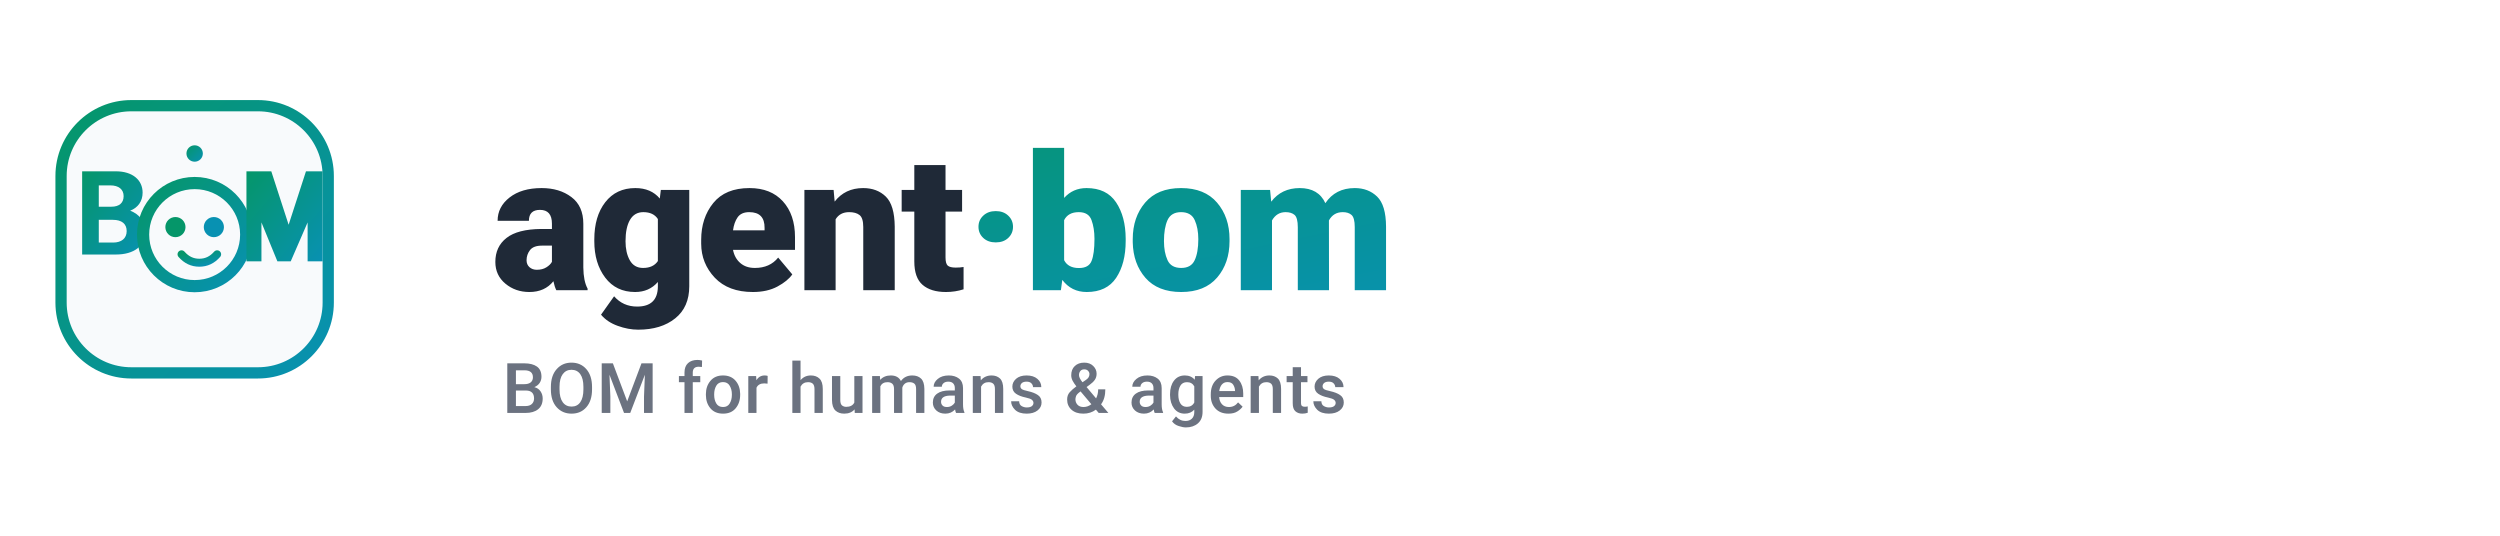
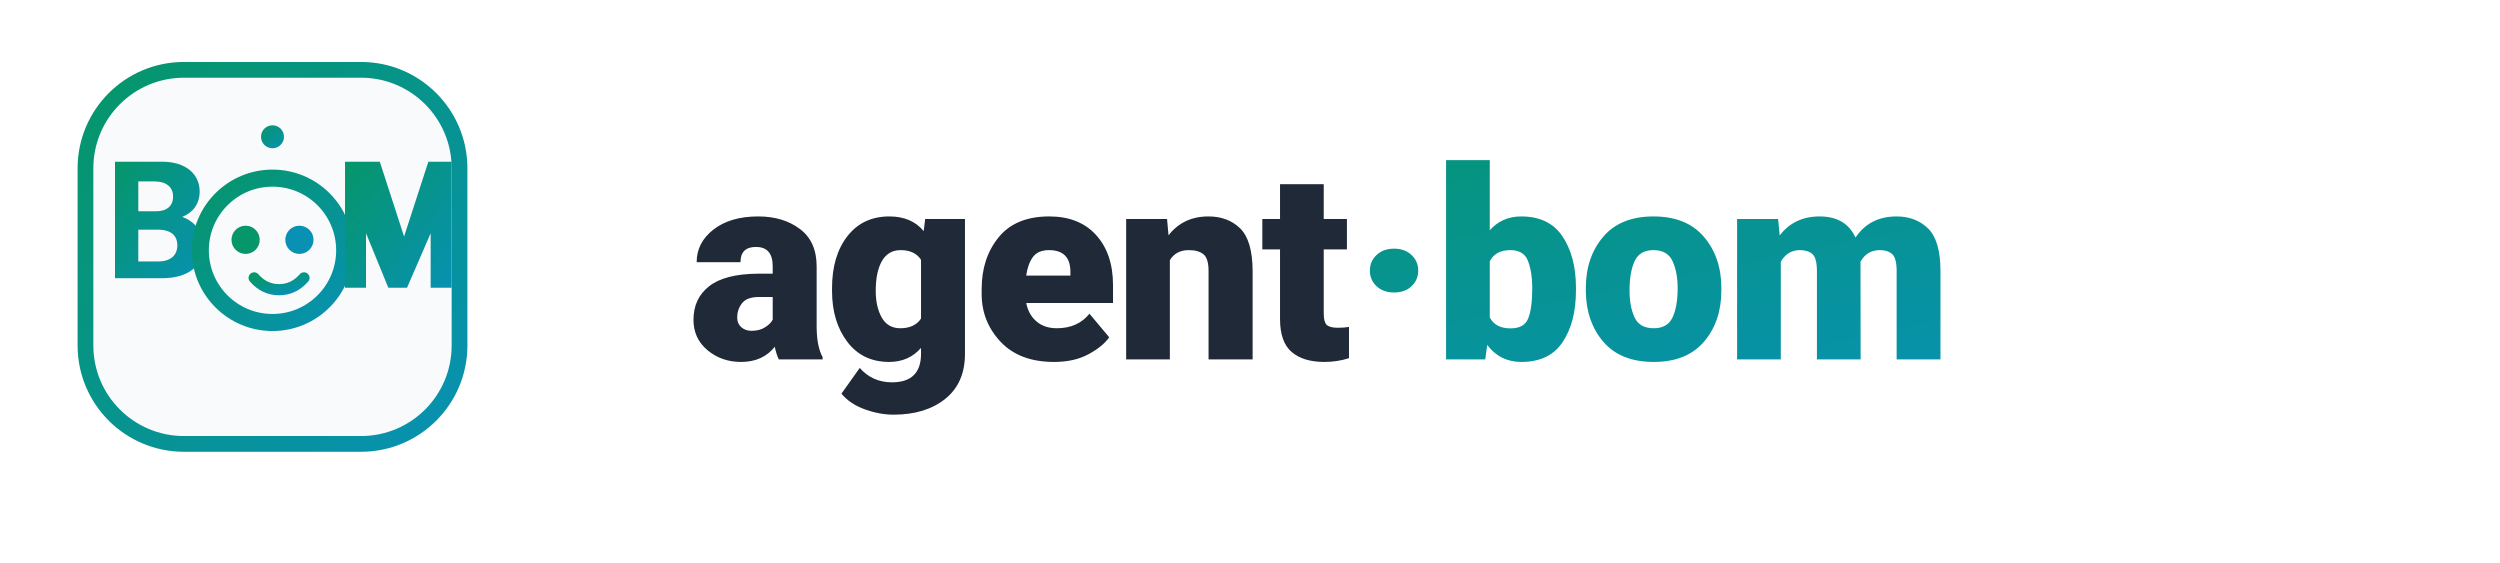
- <svg xmlns="http://www.w3.org/2000/svg" viewBox="0 0 448 96" fill="none" role="img" aria-label="agent-bom — BOM for humans &amp; agents">
+ <svg xmlns="http://www.w3.org/2000/svg" viewBox="0 0 320 72" fill="none" role="img" aria-label="agent-bom">
  <defs>
    <linearGradient id="abg" x1="0" y1="0" x2="1" y2="1">
      <stop offset="0%" stop-color="#059669" />
      <stop offset="100%" stop-color="#0891b2" />
    </linearGradient>
  </defs>
-   <g transform="translate(8, 16) scale(0.84)">
+   <g transform="translate(8, 6) scale(0.84)">
    <rect x="3.5" y="3.5" width="57" height="57" rx="15" fill="#f8fafc" stroke="url(#abg)" stroke-width="2.4" />
    <path fill="url(#abg)" d="M8 17.5h7.2c3.55 0 5.7 1.85 5.7 4.55 0 1.85-1 3.2-2.65 3.85 1.95.75 3.2 2.25 3.2 4.55 0 2.95-2.35 4.8-6.25 4.8H8V17.5zm3.55 3v4.55h2.7c1.65 0 2.6-.8 2.6-2.25s-1.05-2.3-2.85-2.3h-2.45zm0 7.35v4.85h3.05c1.8 0 2.9-.9 2.9-2.45s-1.05-2.4-2.95-2.4H11.55z" />
    <circle cx="32" cy="31" r="11" fill="none" stroke="url(#abg)" stroke-width="2.6" />
    <circle cx="27.9" cy="29.4" r="2.15" fill="#059669" />
    <circle cx="36.1" cy="29.4" r="2.15" fill="#0891b2" />
    <path d="M29.2 35.2c1.05 1.2 2.3 1.8 3.8 1.8s2.75-.6 3.8-1.8" fill="none" stroke="url(#abg)" stroke-width="1.7" stroke-linecap="round" />
    <path d="M32 20V15.4" stroke="url(#abg)" stroke-width="2.3" stroke-linecap="round" />
    <circle cx="32" cy="13.7" r="1.75" fill="url(#abg)" />
    <path fill="url(#abg)" d="M44.8 17.5h3.55l3.7 11.4 3.7-11.4H59.3v19.2h-3.2V28.4L52.5 36.7h-2.85l-3.4-8.3v8.3h-3.2V17.5h1.75z" />
  </g>
-   <text x="88" y="52" font-family="system-ui, -apple-system, 'Segoe UI', Roboto, sans-serif" font-size="34" font-weight="800" letter-spacing="-0.5" fill="#1f2937">agent<tspan fill="url(#abg)">·bom</tspan>
+   <text x="88" y="46" font-family="system-ui, -apple-system, 'Segoe UI', Roboto, sans-serif" font-size="34" font-weight="800" letter-spacing="-0.5" fill="#1f2937">agent<tspan fill="url(#abg)">·bom</tspan>
  </text>
-   <text x="90" y="74" font-family="system-ui, -apple-system, 'Segoe UI', Roboto, sans-serif" font-size="12.5" font-weight="500" letter-spacing="0.2" fill="#6b7280">BOM for humans &amp; agents</text>
</svg>
